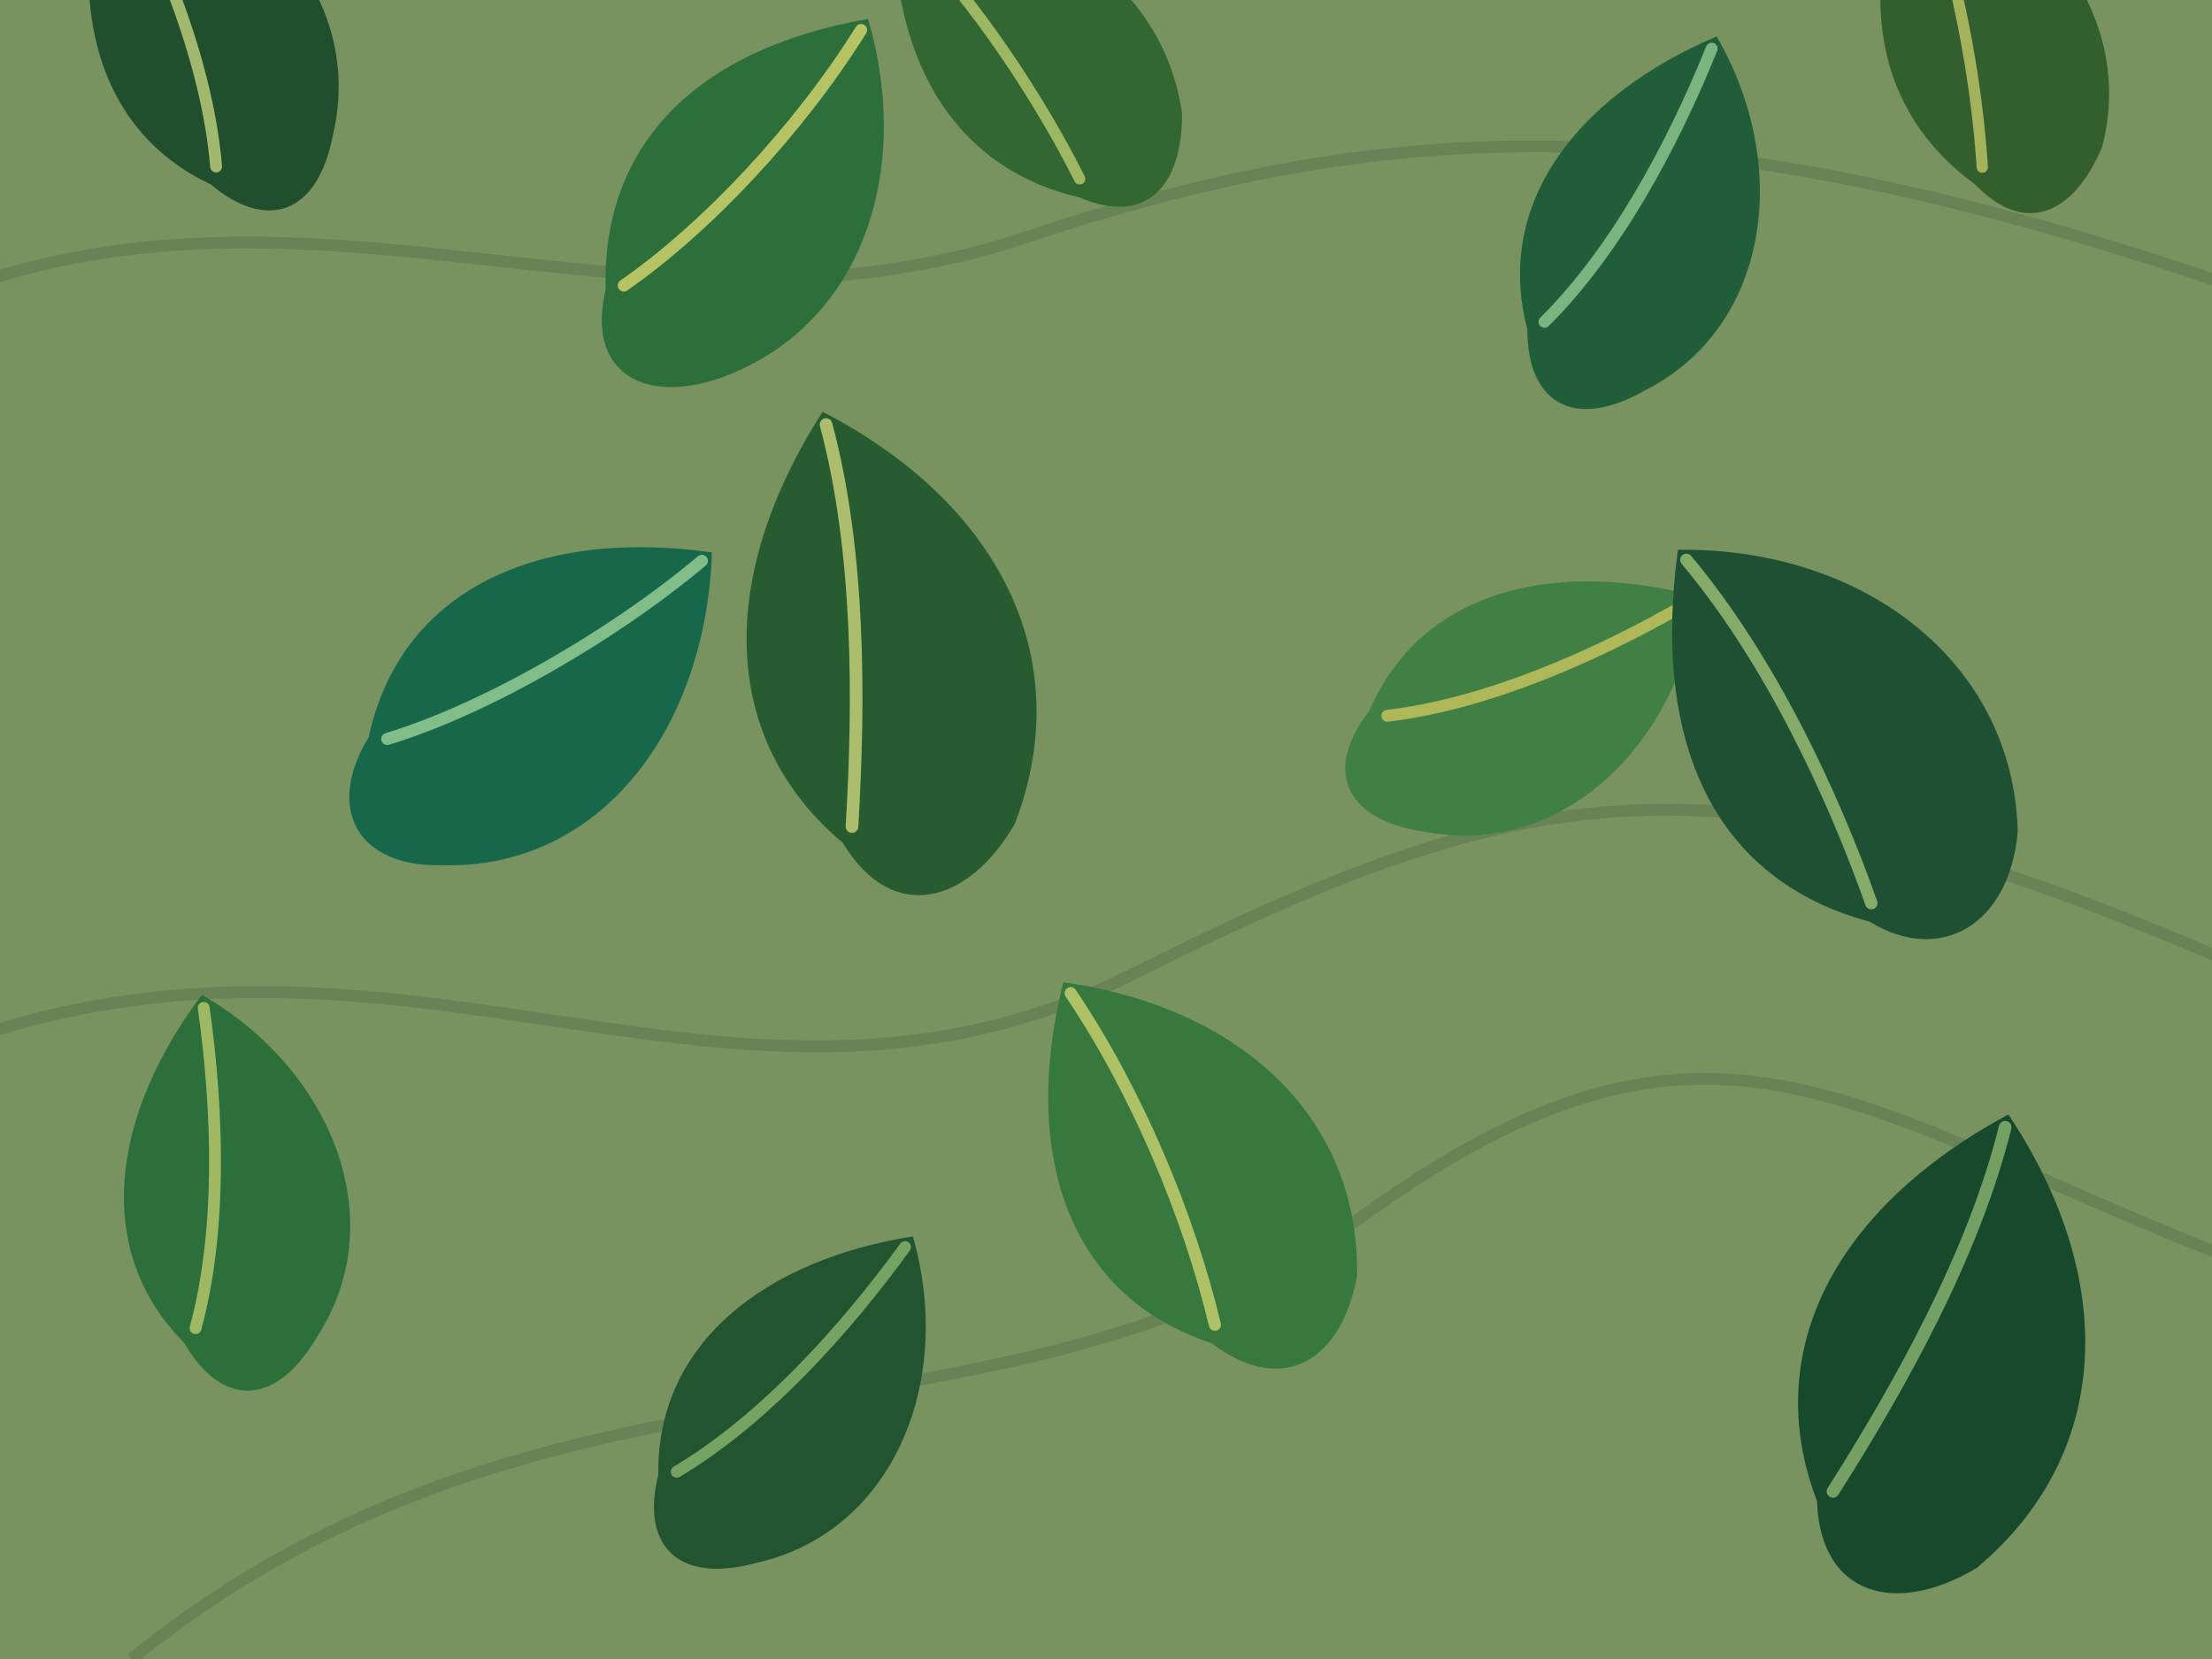
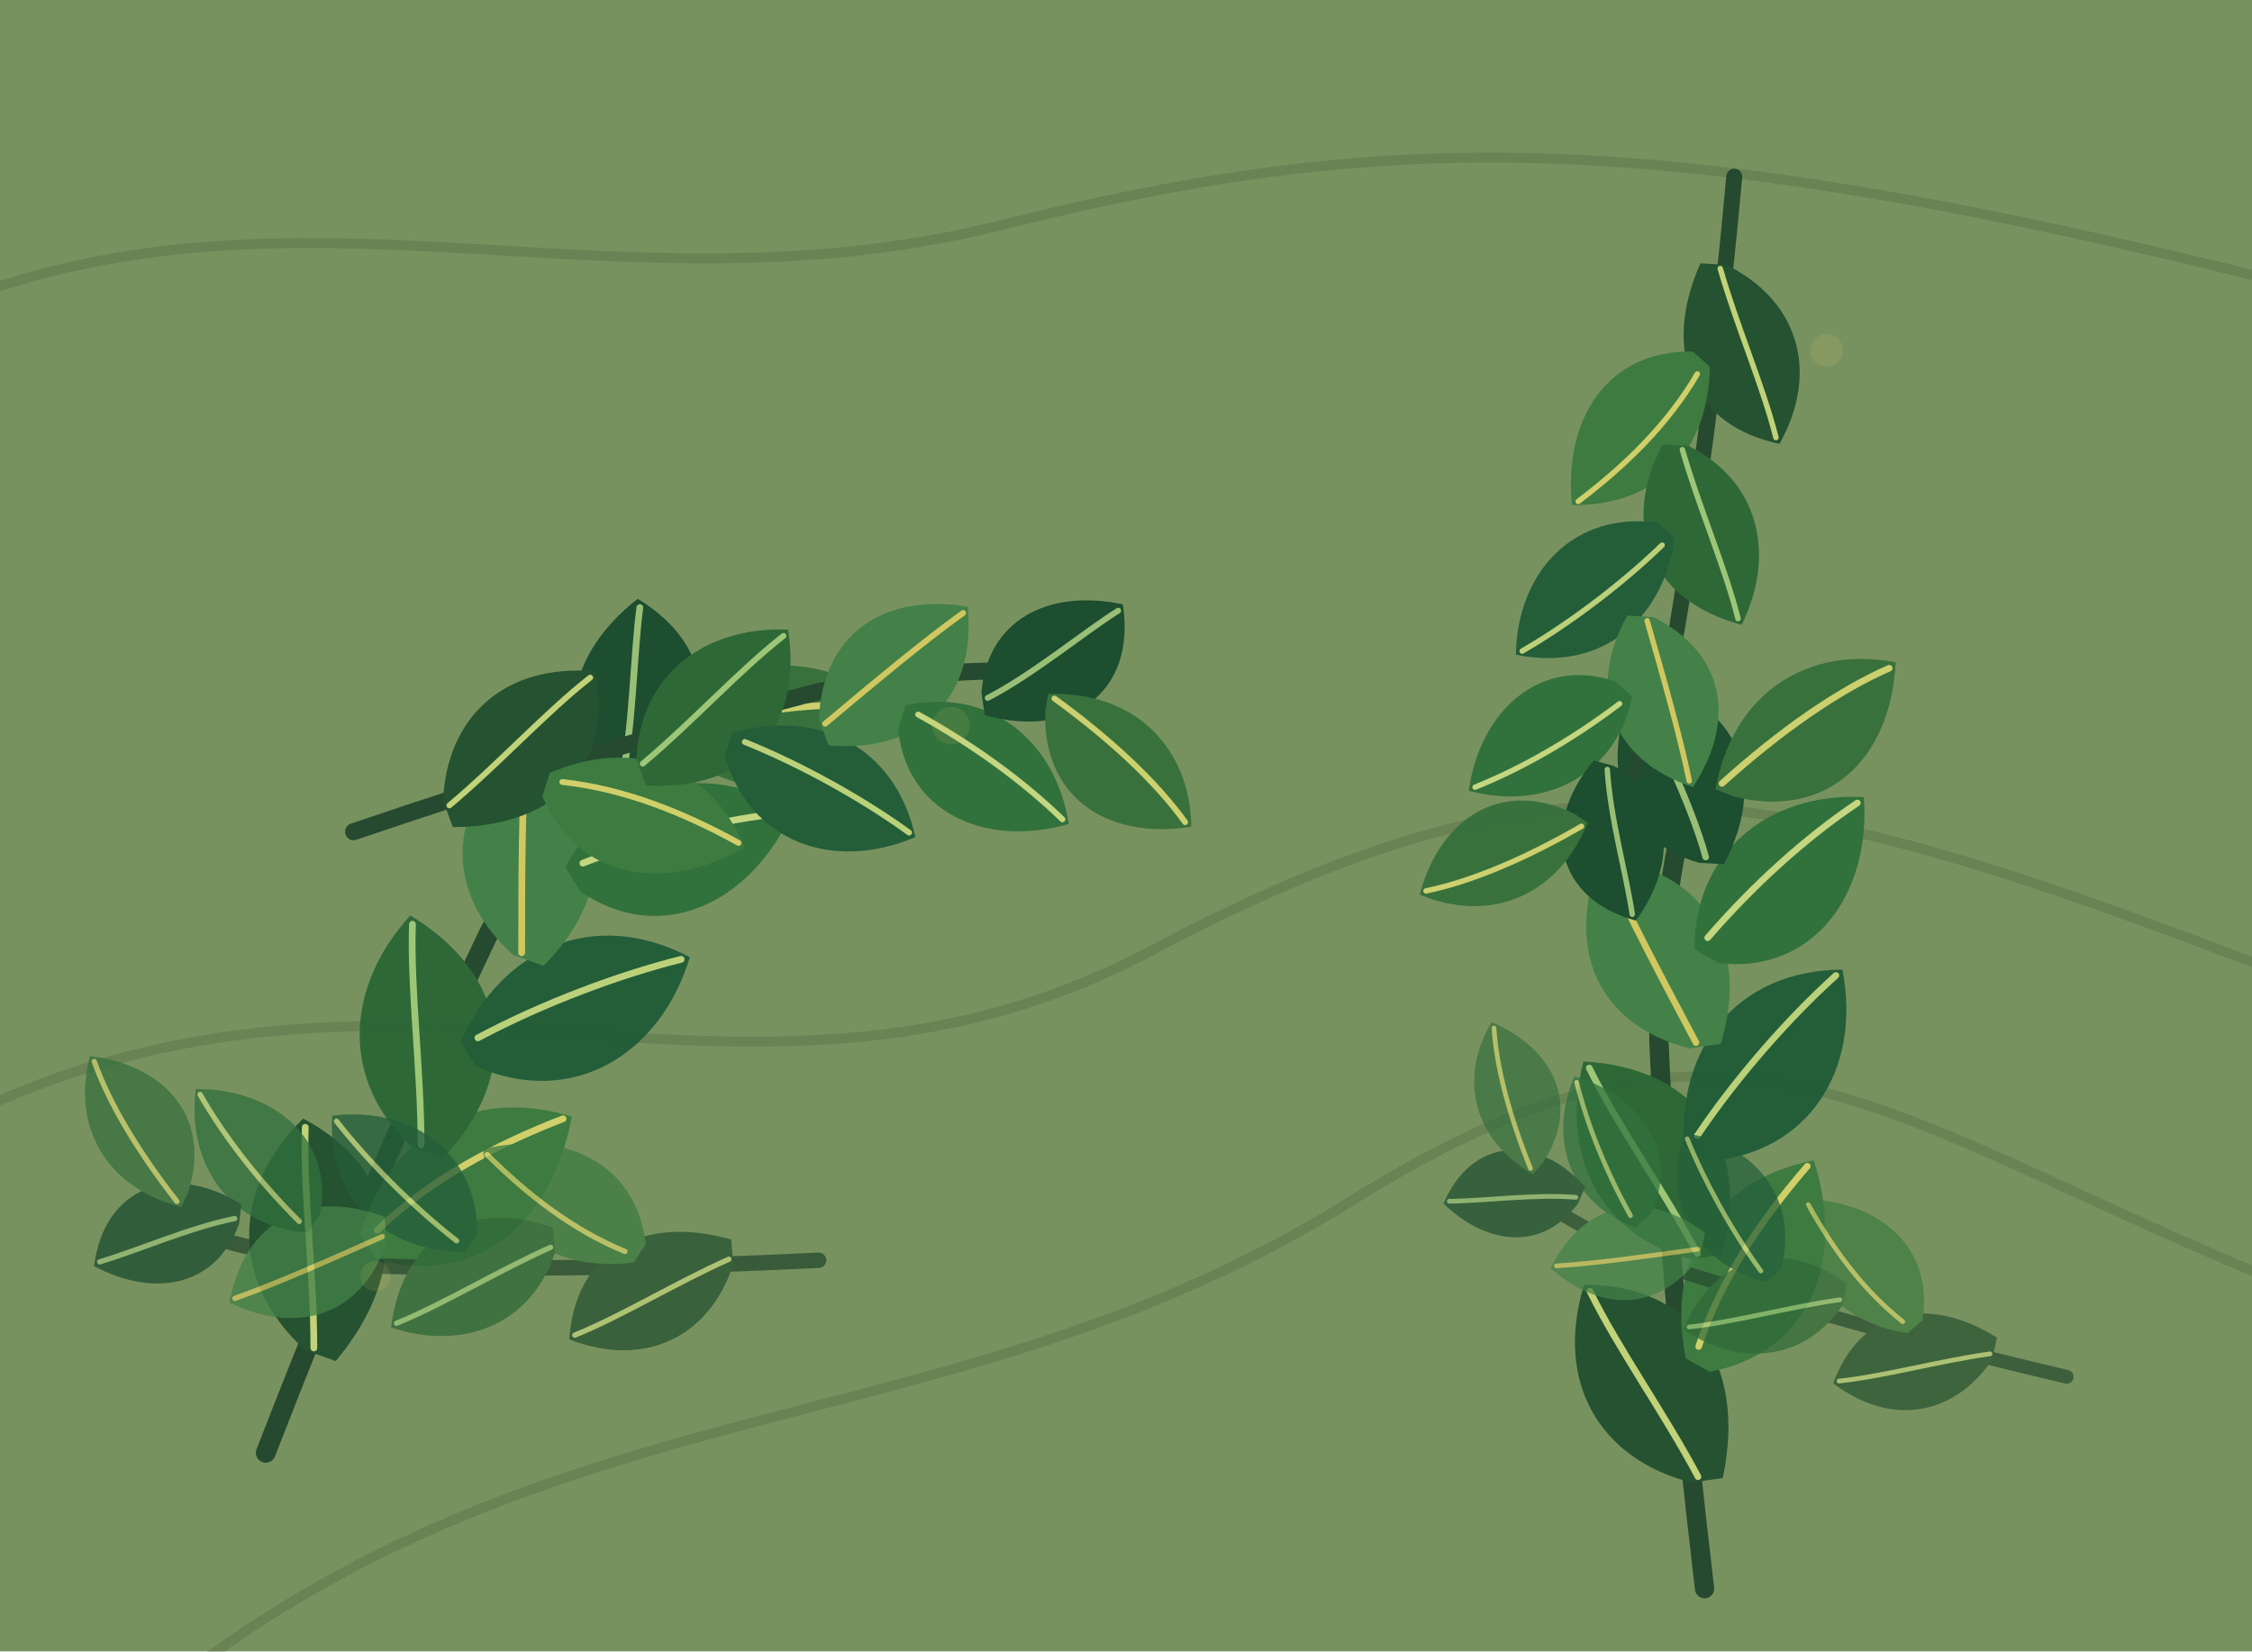
- <svg xmlns="http://www.w3.org/2000/svg" width="168" height="126" viewBox="0 0 168 126">
-   <rect width="168" height="126" fill="#789260" />
-   <g opacity=".18" fill="none" stroke="#21452b" stroke-width=".9">
-     <path d="M-8 24 C22 10 48 28 78 18 S132 8 176 24" />
-     <path d="M-10 82 C28 64 54 90 86 74 S132 56 176 76" />
-     <path d="M10 126 C42 100 76 112 104 92 S142 86 176 98" />
+ <svg xmlns="http://www.w3.org/2000/svg" width="180" height="132" viewBox="0 0 180 132">
+   <defs>
+     <g id="sprig-fine" stroke-linecap="round" stroke-linejoin="round">
+       <path d="M1 72 C13 55 25 39 39 22 C48 12 57 5 66 0" fill="none" stroke="#22462d" stroke-width="2.2" />
+       <path d="M8 62 C2 53 4 43 14 37 C23 45 22 56 11 64Z" fill="#214f2e" />
+       <path d="M9 62 C11 54 12 45 14 38" fill="none" stroke="#c4d57b" stroke-width=".75" />
+       <path d="M17 51 C23 41 33 38 43 44 C38 55 28 60 18 54Z" fill="#3a7a3f" />
+       <path d="M19 51 C26 47 34 45 42 44" fill="none" stroke="#d4d26b" stroke-width=".75" />
+       <path d="M25 43 C19 34 22 24 31 18 C40 27 39 38 28 45Z" fill="#2b6636" />
+       <path d="M26 43 C28 35 29 26 31 19" fill="none" stroke="#9ec979" stroke-width=".75" />
+       <path d="M33 33 C40 24 51 22 60 30 C54 40 43 43 34 36Z" fill="#1e5b38" />
+       <path d="M35 33 C43 31 52 30 59 30" fill="none" stroke="#bed47b" stroke-width=".75" />
+       <path d="M41 25 C35 16 38 7 48 2 C56 11 54 21 44 27Z" fill="#408047" />
+       <path d="M42 25 C44 17 46 9 48 3" fill="none" stroke="#d5ca61" stroke-width=".75" />
+       <path d="M49 17 C56 9 67 9 75 17 C68 26 57 28 50 20Z" fill="#2d6f3b" />
+       <path d="M51 17 C59 16 67 16 74 17" fill="none" stroke="#c7d981" stroke-width=".75" />
+       <path d="M56 10 C51 2 55 -6 64 -10 C72 -2 69 8 58 12Z" fill="#174a2d" />
+       <path d="M57 10 C60 4 62 -4 64 -9" fill="none" stroke="#9ac078" stroke-width=".75" />
+       <path d="M63 5 C72 -2 82 0 88 8 C80 16 70 16 64 7Z" fill="#356f3c" />
+       <path d="M64 5 C73 5 81 6 87 8" fill="none" stroke="#d0d36f" stroke-width=".75" />
+     </g>
+   </defs>
+   <rect width="180" height="132" fill="#78925f" />
+   <g opacity=".16" fill="none" stroke="#173622" stroke-width=".8">
+     <path d="M-8 26 C22 12 48 26 80 18 S134 10 188 24" />
+     <path d="M-8 92 C30 70 58 94 92 76 S142 62 188 80" />
+     <path d="M12 136 C44 110 76 116 108 96 S150 90 186 104" />
  </g>
-   <g stroke-linecap="round" stroke-linejoin="round">
-     <g transform="translate(16 14) rotate(-28)">
-       <path d="M0 0 C-6 -8 -3 -18 5 -26 C14 -19 17 -7 10 1 C6 6 2 5 0 0Z" fill="#214f2e" />
-       <path d="M1 -1 C4 -8 5 -17 5 -25" fill="none" stroke="#c6d681" stroke-width=".9" opacity=".78" />
-     </g>
-     <g transform="translate(46 22) rotate(32)">
-       <path d="M0 0 C-6 -9 -4 -19 6 -28 C15 -20 18 -8 11 1 C7 6 2 6 0 0Z" fill="#2d6f3b" />
-       <path d="M1 -1 C4 -8 6 -18 6 -27" fill="none" stroke="#d3d56d" stroke-width=".92" opacity=".82" />
-     </g>
-     <g transform="translate(82 15) rotate(-45)">
-       <path d="M0 0 C-5 -8 -3 -17 5 -25 C14 -18 16 -7 10 1 C6 5 2 5 0 0Z" fill="#326633" />
-       <path d="M1 -1 C3 -7 5 -16 5 -24" fill="none" stroke="#bfd071" stroke-width=".86" opacity=".76" />
-     </g>
-     <g transform="translate(116 25) rotate(22)">
-       <path d="M0 0 C-6 -8 -3 -18 5 -26 C14 -19 17 -7 10 1 C6 6 2 5 0 0Z" fill="#1f5e39" />
-       <path d="M1 -1 C4 -8 5 -17 5 -25" fill="none" stroke="#9ed59b" stroke-width=".9" opacity=".72" />
-     </g>
-     <g transform="translate(150 14) rotate(-22)">
-       <path d="M0 0 C-5 -8 -3 -17 5 -25 C13 -18 16 -7 10 1 C6 5 2 5 0 0Z" fill="#335f2f" />
-       <path d="M1 -1 C3 -7 5 -16 5 -24" fill="none" stroke="#d0d36e" stroke-width=".86" opacity=".72" />
-     </g>
-     <g transform="translate(28 56) rotate(50)">
-       <path d="M0 0 C-7 -9 -4 -20 6 -29 C16 -20 19 -7 11 2 C7 7 2 6 0 0Z" fill="#17674a" />
-       <path d="M1 -1 C4 -8 6 -19 6 -28" fill="none" stroke="#9ed59b" stroke-width=".92" opacity=".78" />
-     </g>
-     <g transform="translate(64 64) rotate(-15)">
-       <path d="M0 0 C-7 -10 -4 -22 7 -32 C18 -22 21 -9 13 2 C8 7 2 7 0 0Z" fill="#275b30" />
-       <path d="M1 -1 C4 -10 7 -21 7 -31" fill="none" stroke="#c9d37a" stroke-width=".96" opacity=".82" />
-     </g>
-     <g transform="translate(104 54) rotate(60)">
-       <path d="M0 0 C-6 -8 -3 -18 5 -26 C14 -19 17 -7 10 1 C6 6 2 5 0 0Z" fill="#408045" />
-       <path d="M1 -1 C4 -8 5 -17 5 -25" fill="none" stroke="#d2c95f" stroke-width=".9" opacity=".76" />
-     </g>
-     <g transform="translate(142 70) rotate(-40)">
-       <path d="M0 0 C-7 -10 -4 -21 7 -31 C18 -22 21 -8 13 2 C8 7 2 6 0 0Z" fill="#1e5133" />
-       <path d="M1 -1 C4 -9 7 -20 7 -30" fill="none" stroke="#a9ca7c" stroke-width=".94" opacity=".74" />
-     </g>
-     <g transform="translate(14 102) rotate(-8)">
-       <path d="M0 0 C-6 -8 -3 -18 5 -26 C14 -19 17 -7 10 1 C6 6 2 5 0 0Z" fill="#2d6f3b" />
-       <path d="M1 -1 C4 -8 5 -17 5 -25" fill="none" stroke="#cad474" stroke-width=".9" opacity=".72" />
-     </g>
-     <g transform="translate(50 112) rotate(36)">
-       <path d="M0 0 C-6 -8 -3 -18 5 -26 C14 -19 17 -7 10 1 C6 6 2 5 0 0Z" fill="#22542f" />
-       <path d="M1 -1 C4 -8 5 -17 5 -25" fill="none" stroke="#91bb73" stroke-width=".9" opacity=".76" />
-     </g>
-     <g transform="translate(92 102) rotate(-34)">
-       <path d="M0 0 C-7 -9 -4 -20 6 -29 C16 -20 19 -8 12 2 C7 7 2 6 0 0Z" fill="#37783f" />
-       <path d="M1 -1 C4 -9 6 -19 6 -28" fill="none" stroke="#d0d76f" stroke-width=".92" opacity=".78" />
-     </g>
-     <g transform="translate(138 114) rotate(14)">
-       <path d="M0 0 C-7 -10 -4 -22 7 -32 C18 -22 21 -9 13 2 C8 7 2 7 0 0Z" fill="#174a2d" />
-       <path d="M1 -1 C4 -10 7 -21 7 -31" fill="none" stroke="#9ac078" stroke-width=".96" opacity=".72" />
-     </g>
+   <g opacity=".95">
+     <use href="#sprig-fine" transform="translate(8 66) rotate(-14) scale(.72)" />
+     <use href="#sprig-fine" transform="translate(54 30) rotate(36) scale(.62)" />
+     <use href="#sprig-fine" transform="translate(102 90) rotate(-42) scale(.7)" />
+     <use href="#sprig-fine" transform="translate(160 50) rotate(150) scale(.58)" />
+     <use href="#sprig-fine" transform="translate(34 126) rotate(-128) scale(.56)" opacity=".76" />
+     <use href="#sprig-fine" transform="translate(132 124) rotate(-112) scale(.5)" opacity=".72" />
+   </g>
+   <g opacity=".12" fill="#e8cb62">
+     <circle cx="76" cy="58" r="1.5" />
+     <circle cx="146" cy="28" r="1.3" />
+     <circle cx="30" cy="102" r="1.2" />
  </g>
</svg>
